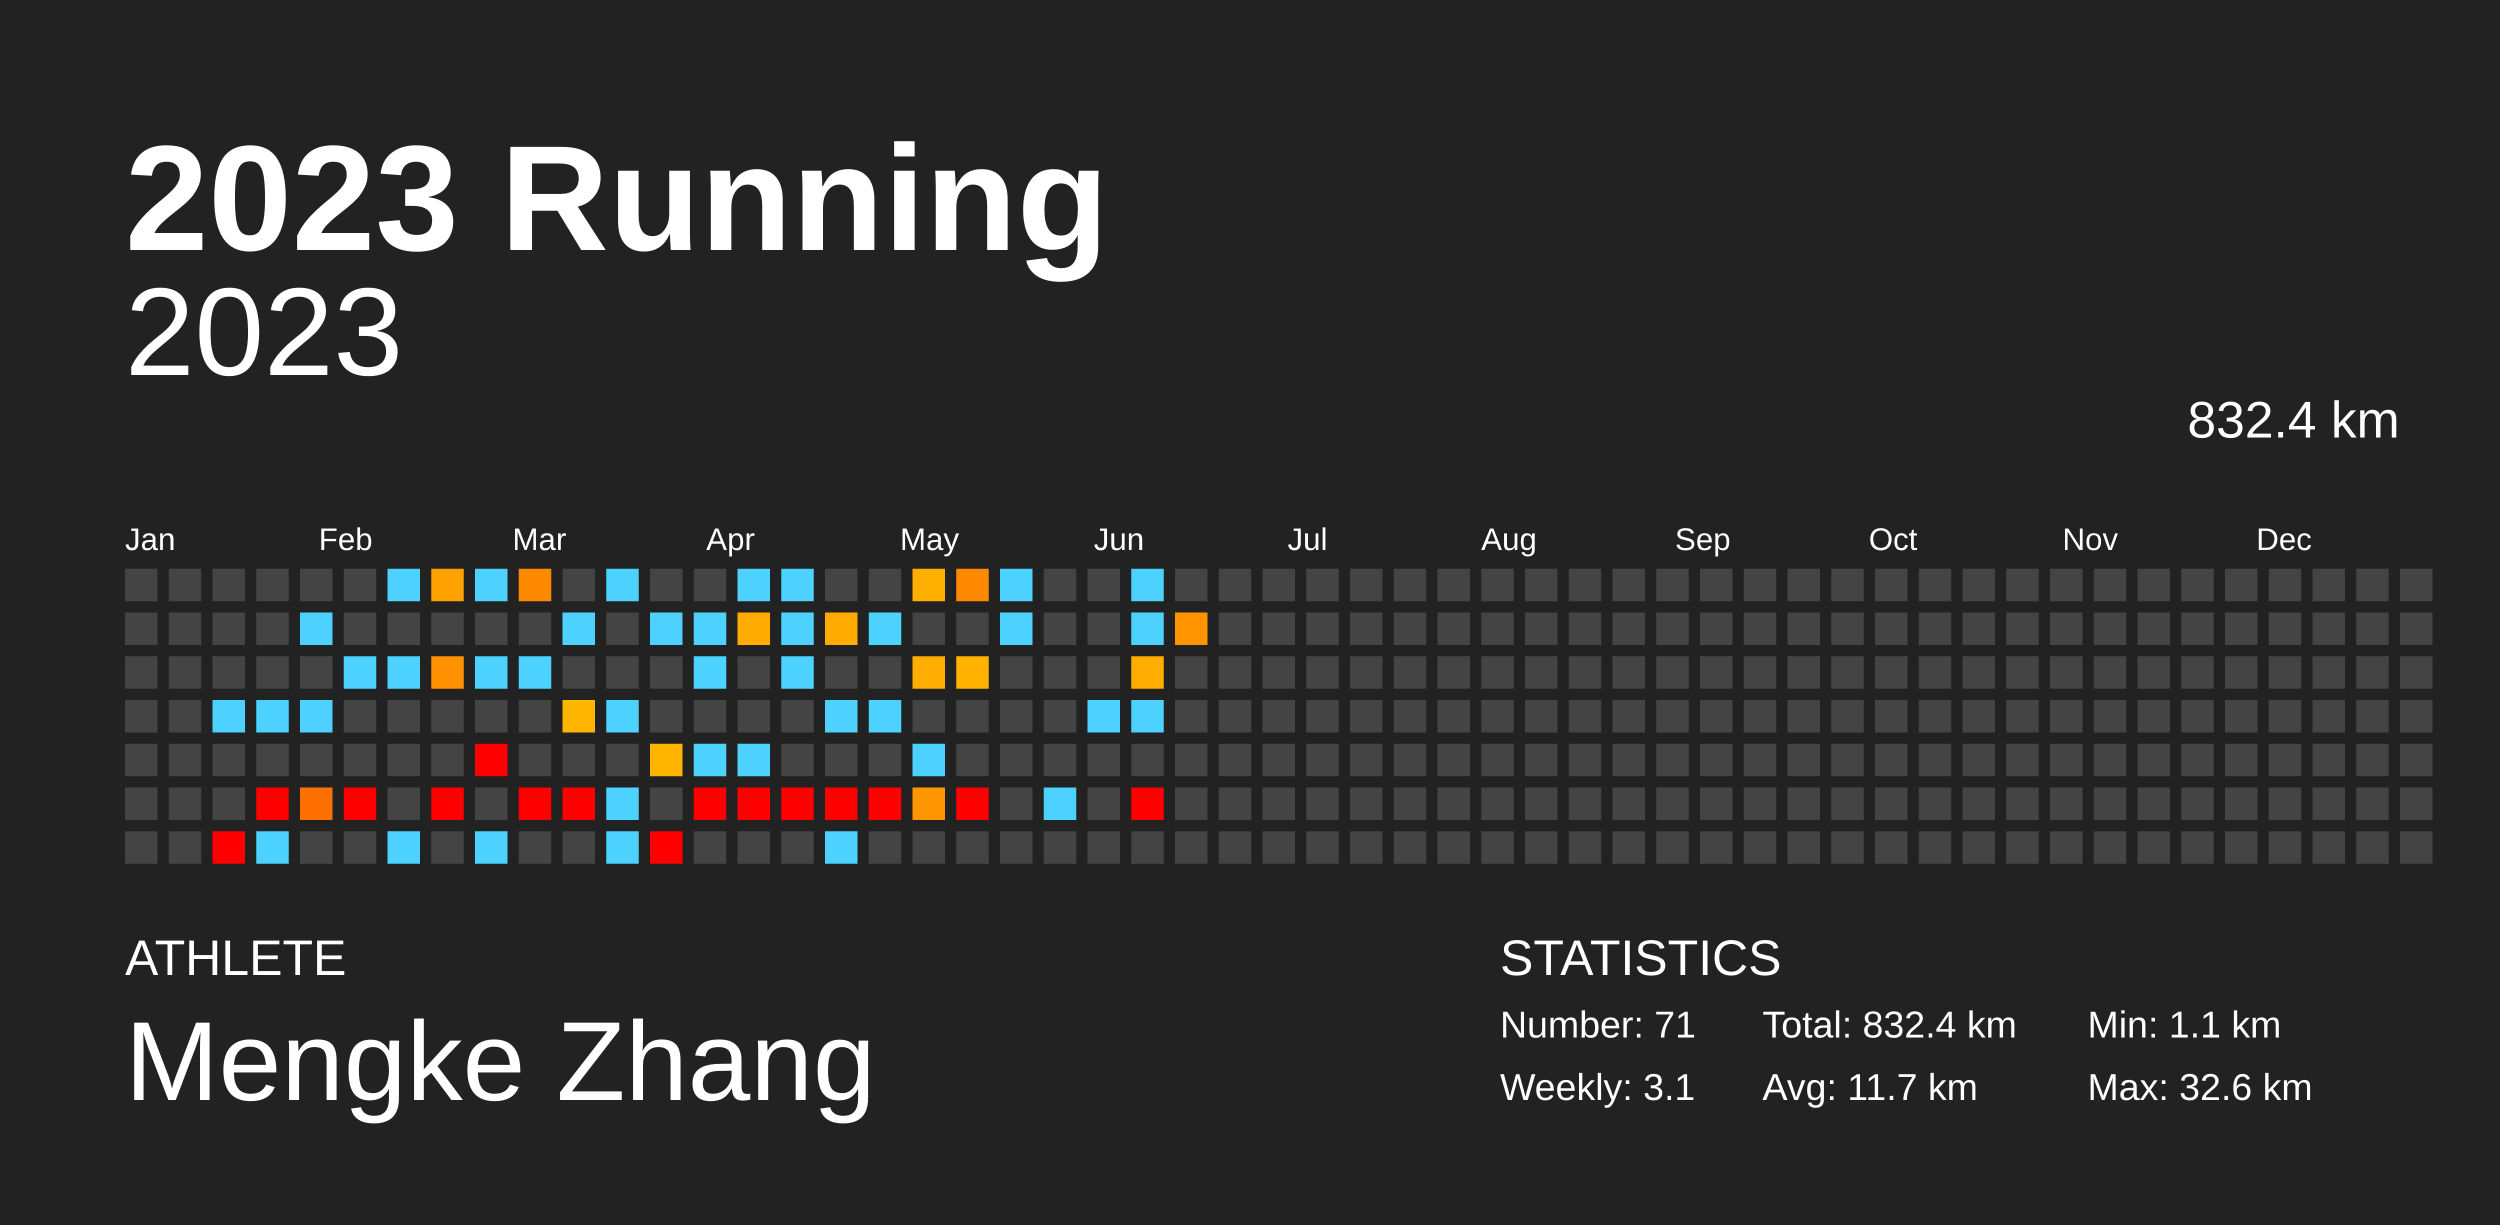
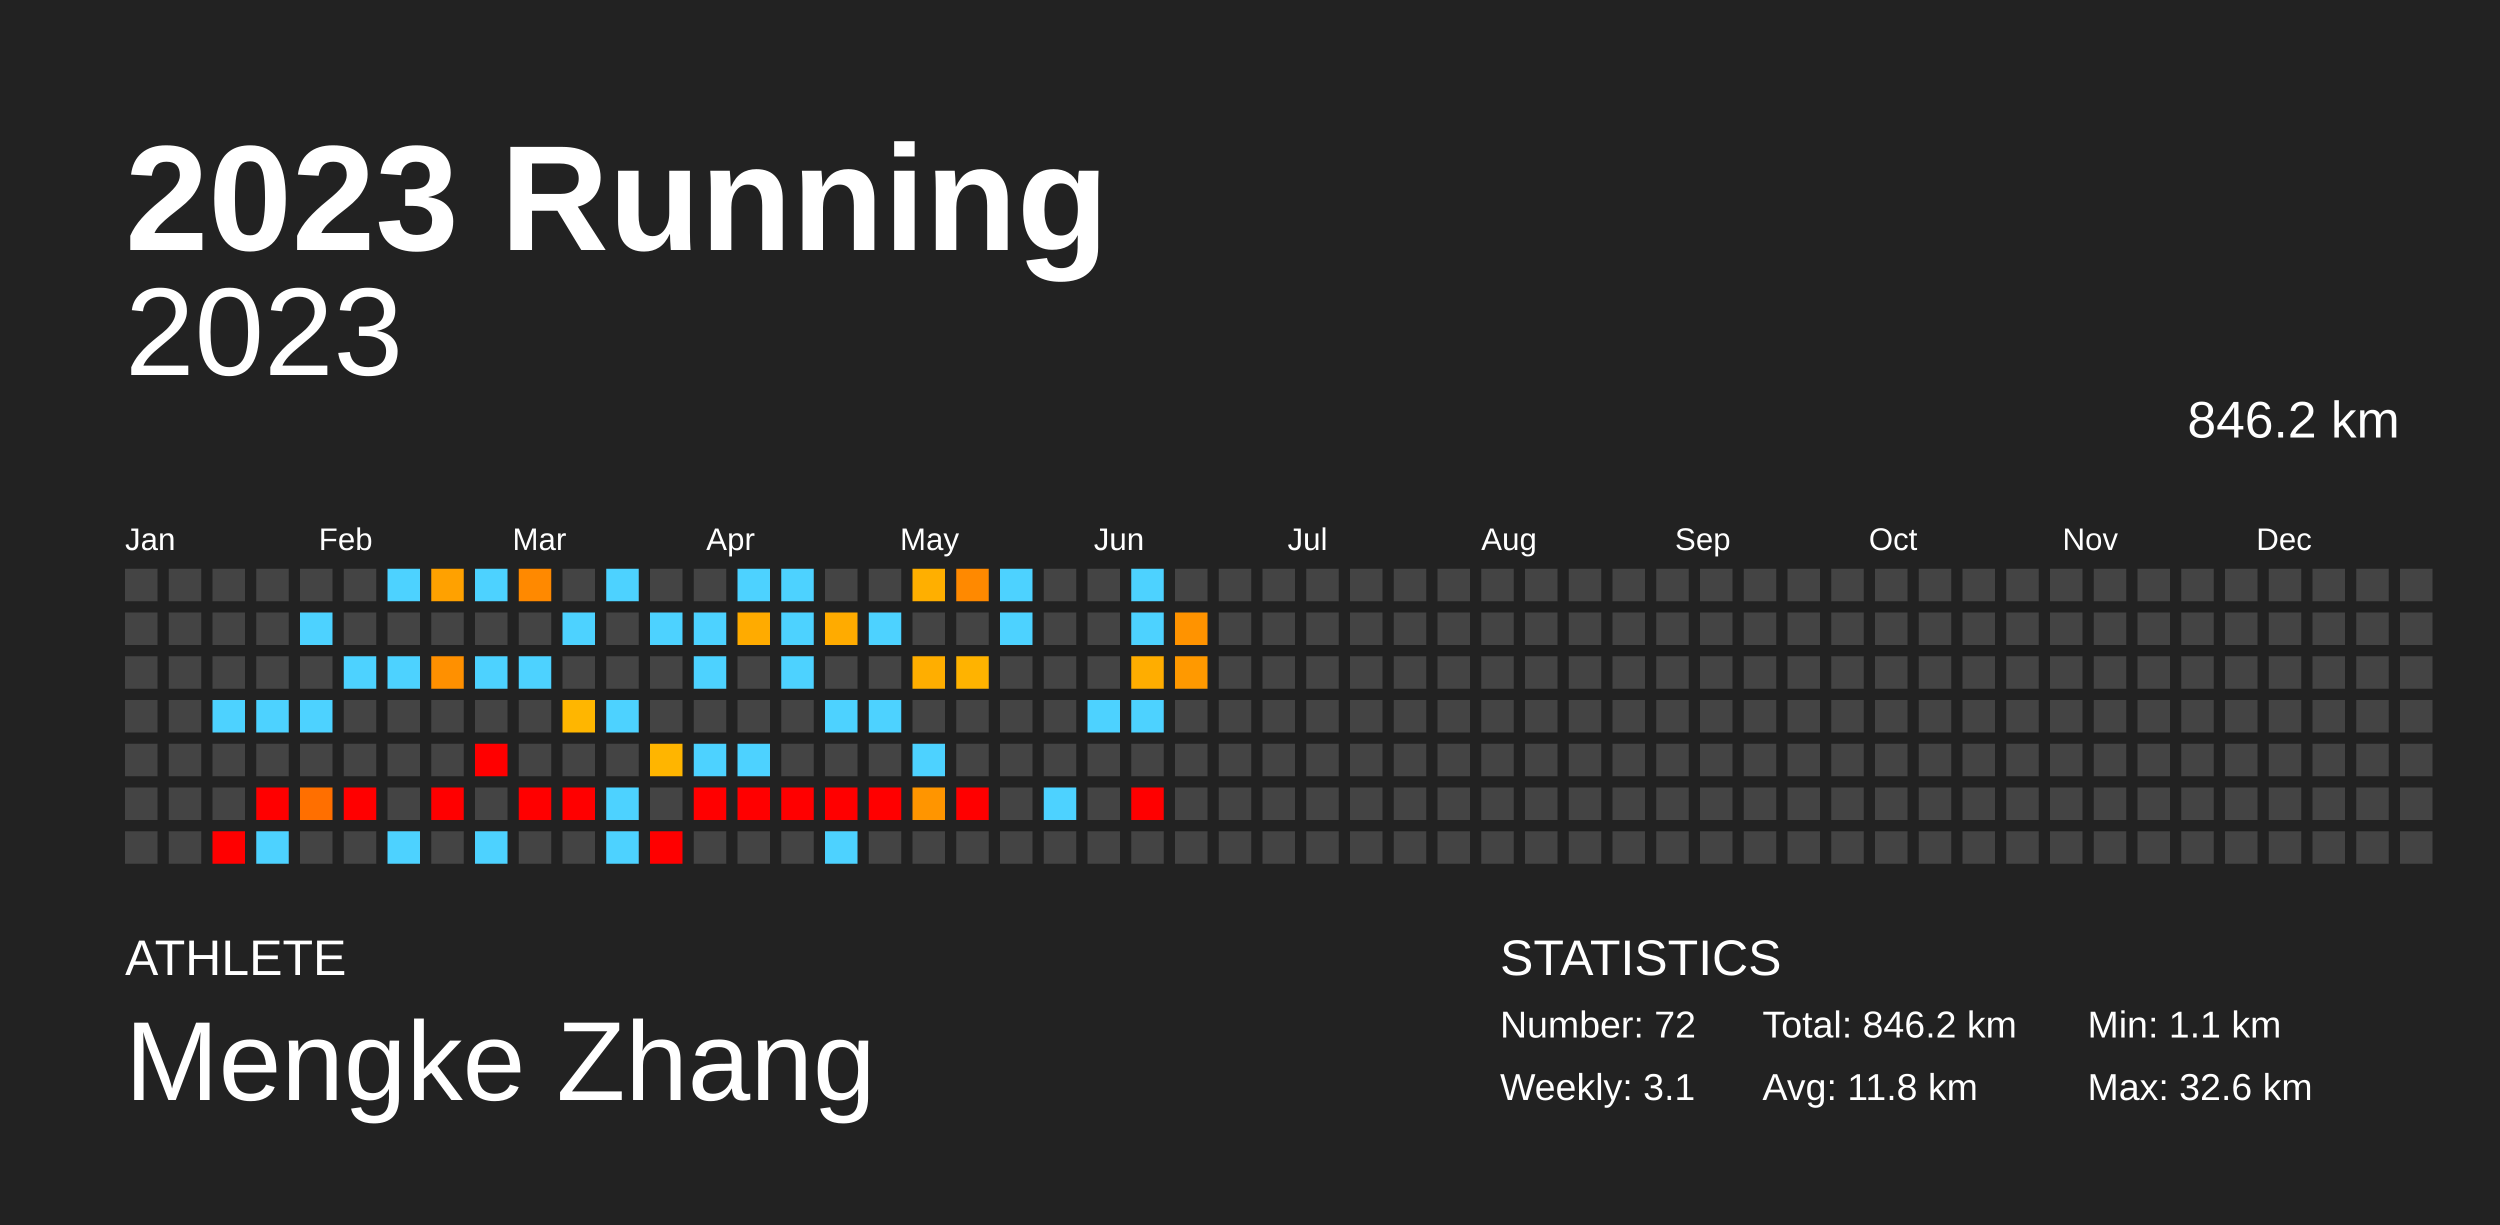
<svg xmlns="http://www.w3.org/2000/svg" baseProfile="full" height="98mm" version="1.1" viewBox="0,0,200,98" width="200mm">
  <defs />
  <rect fill="#222222" height="98" width="200" x="0" y="0" />
  <text fill="#FFFFFF" style="font-size:12px; font-family:Arial; font-weight:bold;" x="10" y="20">2023 Running</text>
  <text fill="#FFFFFF" style="font-size:4px; font-family:Arial" x="10" y="78">ATHLETE</text>
  <text fill="#FFFFFF" style="font-size:9px; font-family:Arial" x="10" y="88">Mengke Zhang</text>
  <text fill="#FFFFFF" style="font-size:4px; font-family:Arial" x="120" y="78">STATISTICS</text>
-   <text fill="#FFFFFF" style="font-size:3px; font-family:Arial" x="120" y="83">Number: 71</text>
+   <text fill="#FFFFFF" style="font-size:3px; font-family:Arial" x="120" y="83">Number: 72</text>
  <text fill="#FFFFFF" style="font-size:3px; font-family:Arial" x="120" y="88">Weekly: 3.1</text>
-   <text fill="#FFFFFF" style="font-size:3px; font-family:Arial" x="141" y="83">Total: 832.4 km</text>
-   <text fill="#FFFFFF" style="font-size:3px; font-family:Arial" x="141" y="88">Avg: 11.7 km</text>
+   <text fill="#FFFFFF" style="font-size:3px; font-family:Arial" x="141" y="83">Total: 846.2 km</text>
+   <text fill="#FFFFFF" style="font-size:3px; font-family:Arial" x="141" y="88">Avg: 11.8 km</text>
  <text fill="#FFFFFF" style="font-size:3px; font-family:Arial" x="167" y="83">Min: 1.1 km</text>
  <text fill="#FFFFFF" style="font-size:3px; font-family:Arial" x="167" y="88">Max: 32.6 km</text>
  <text alignment-baseline="hanging" fill="#FFFFFF" style="font-size:10.0px; font-family:Arial;" x="10" y="30">2023</text>
-   <text alignment-baseline="hanging" fill="#FFFFFF" style="font-size:4.125px; font-family:Arial;" x="175" y="35">832.4 km</text>
+   <text alignment-baseline="hanging" fill="#FFFFFF" style="font-size:4.125px; font-family:Arial;" x="175" y="35">846.2 km</text>
  <text fill="#FFFFFF" style="font-size:2.5px; font-family:Arial" x="10.0" y="44">Jan</text>
  <text fill="#FFFFFF" style="font-size:2.5px; font-family:Arial" x="25.5" y="44">Feb</text>
  <text fill="#FFFFFF" style="font-size:2.5px; font-family:Arial" x="41.0" y="44">Mar</text>
  <text fill="#FFFFFF" style="font-size:2.5px; font-family:Arial" x="56.5" y="44">Apr</text>
  <text fill="#FFFFFF" style="font-size:2.5px; font-family:Arial" x="72.0" y="44">May</text>
  <text fill="#FFFFFF" style="font-size:2.5px; font-family:Arial" x="87.5" y="44">Jun</text>
  <text fill="#FFFFFF" style="font-size:2.5px; font-family:Arial" x="103.0" y="44">Jul</text>
  <text fill="#FFFFFF" style="font-size:2.5px; font-family:Arial" x="118.5" y="44">Aug</text>
  <text fill="#FFFFFF" style="font-size:2.5px; font-family:Arial" x="134.0" y="44">Sep</text>
  <text fill="#FFFFFF" style="font-size:2.5px; font-family:Arial" x="149.5" y="44">Oct</text>
  <text fill="#FFFFFF" style="font-size:2.5px; font-family:Arial" x="165.0" y="44">Nov</text>
  <text fill="#FFFFFF" style="font-size:2.5px; font-family:Arial" x="180.5" y="44">Dec</text>
  <rect fill="#444444" height="2.6" width="2.6" x="10.0" y="45.5" />
  <rect fill="#444444" height="2.6" width="2.6" x="10.0" y="49.0" />
  <rect fill="#444444" height="2.6" width="2.6" x="10.0" y="52.5" />
  <rect fill="#444444" height="2.6" width="2.6" x="10.0" y="56.0" />
  <rect fill="#444444" height="2.6" width="2.6" x="10.0" y="59.5" />
  <rect fill="#444444" height="2.6" width="2.6" x="10.0" y="63.0" />
  <rect fill="#444444" height="2.6" width="2.6" x="10.0" y="66.5" />
  <rect fill="#444444" height="2.6" width="2.6" x="13.5" y="45.5" />
  <rect fill="#444444" height="2.6" width="2.6" x="13.5" y="49.0" />
  <rect fill="#444444" height="2.6" width="2.6" x="13.5" y="52.5" />
  <rect fill="#444444" height="2.6" width="2.6" x="13.5" y="56.0" />
  <rect fill="#444444" height="2.6" width="2.6" x="13.5" y="59.5" />
  <rect fill="#444444" height="2.6" width="2.6" x="13.5" y="63.0" />
  <rect fill="#444444" height="2.6" width="2.6" x="13.5" y="66.5" />
  <rect fill="#444444" height="2.6" width="2.6" x="17.0" y="45.5" />
  <rect fill="#444444" height="2.6" width="2.6" x="17.0" y="49.0" />
  <rect fill="#444444" height="2.6" width="2.6" x="17.0" y="52.5" />
  <rect fill="#4dd2ff" height="2.6" width="2.6" x="17.0" y="56.0" />
  <rect fill="#444444" height="2.6" width="2.6" x="17.0" y="59.5" />
  <rect fill="#444444" height="2.6" width="2.6" x="17.0" y="63.0" />
  <rect fill="red" height="2.6" width="2.6" x="17.0" y="66.5" />
  <rect fill="#444444" height="2.6" width="2.6" x="20.5" y="45.5" />
  <rect fill="#444444" height="2.6" width="2.6" x="20.5" y="49.0" />
  <rect fill="#444444" height="2.6" width="2.6" x="20.5" y="52.5" />
  <rect fill="#4dd2ff" height="2.6" width="2.6" x="20.5" y="56.0" />
  <rect fill="#444444" height="2.6" width="2.6" x="20.5" y="59.5" />
  <rect fill="red" height="2.6" width="2.6" x="20.5" y="63.0" />
  <rect fill="#4dd2ff" height="2.6" width="2.6" x="20.5" y="66.5" />
  <rect fill="#444444" height="2.6" width="2.6" x="24.0" y="45.5" />
  <rect fill="#4dd2ff" height="2.6" width="2.6" x="24.0" y="49.0" />
  <rect fill="#444444" height="2.6" width="2.6" x="24.0" y="52.5" />
  <rect fill="#4dd2ff" height="2.6" width="2.6" x="24.0" y="56.0" />
  <rect fill="#444444" height="2.6" width="2.6" x="24.0" y="59.5" />
  <rect fill="#ff6f00" height="2.6" width="2.6" x="24.0" y="63.0" />
  <rect fill="#444444" height="2.6" width="2.6" x="24.0" y="66.5" />
  <rect fill="#444444" height="2.6" width="2.6" x="27.5" y="45.5" />
  <rect fill="#444444" height="2.6" width="2.6" x="27.5" y="49.0" />
  <rect fill="#4dd2ff" height="2.6" width="2.6" x="27.5" y="52.5" />
  <rect fill="#444444" height="2.6" width="2.6" x="27.5" y="56.0" />
  <rect fill="#444444" height="2.6" width="2.6" x="27.5" y="59.5" />
  <rect fill="red" height="2.6" width="2.6" x="27.5" y="63.0" />
  <rect fill="#444444" height="2.6" width="2.6" x="27.5" y="66.5" />
  <rect fill="#4dd2ff" height="2.6" width="2.6" x="31.0" y="45.5" />
  <rect fill="#444444" height="2.6" width="2.6" x="31.0" y="49.0" />
  <rect fill="#4dd2ff" height="2.6" width="2.6" x="31.0" y="52.5" />
  <rect fill="#444444" height="2.6" width="2.6" x="31.0" y="56.0" />
  <rect fill="#444444" height="2.6" width="2.6" x="31.0" y="59.5" />
  <rect fill="#444444" height="2.6" width="2.6" x="31.0" y="63.0" />
  <rect fill="#4dd2ff" height="2.6" width="2.6" x="31.0" y="66.5" />
  <rect fill="#ffa100" height="2.6" width="2.6" x="34.5" y="45.5" />
  <rect fill="#444444" height="2.6" width="2.6" x="34.5" y="49.0" />
  <rect fill="#ff9000" height="2.6" width="2.6" x="34.5" y="52.5" />
  <rect fill="#444444" height="2.6" width="2.6" x="34.5" y="56.0" />
  <rect fill="#444444" height="2.6" width="2.6" x="34.5" y="59.5" />
  <rect fill="red" height="2.6" width="2.6" x="34.5" y="63.0" />
  <rect fill="#444444" height="2.6" width="2.6" x="34.5" y="66.5" />
  <rect fill="#4dd2ff" height="2.6" width="2.6" x="38.0" y="45.5" />
  <rect fill="#444444" height="2.6" width="2.6" x="38.0" y="49.0" />
  <rect fill="#4dd2ff" height="2.6" width="2.6" x="38.0" y="52.5" />
  <rect fill="#444444" height="2.6" width="2.6" x="38.0" y="56.0" />
  <rect fill="red" height="2.6" width="2.6" x="38.0" y="59.5" />
  <rect fill="#444444" height="2.6" width="2.6" x="38.0" y="63.0" />
  <rect fill="#4dd2ff" height="2.6" width="2.6" x="38.0" y="66.5" />
  <rect fill="#ff8900" height="2.6" width="2.6" x="41.5" y="45.5" />
  <rect fill="#444444" height="2.6" width="2.6" x="41.5" y="49.0" />
  <rect fill="#4dd2ff" height="2.6" width="2.6" x="41.5" y="52.5" />
  <rect fill="#444444" height="2.6" width="2.6" x="41.5" y="56.0" />
  <rect fill="#444444" height="2.6" width="2.6" x="41.5" y="59.5" />
  <rect fill="red" height="2.6" width="2.6" x="41.5" y="63.0" />
  <rect fill="#444444" height="2.6" width="2.6" x="41.5" y="66.5" />
  <rect fill="#444444" height="2.6" width="2.6" x="45.0" y="45.5" />
  <rect fill="#4dd2ff" height="2.6" width="2.6" x="45.0" y="49.0" />
  <rect fill="#444444" height="2.6" width="2.6" x="45.0" y="52.5" />
  <rect fill="#ffb600" height="2.6" width="2.6" x="45.0" y="56.0" />
  <rect fill="#444444" height="2.6" width="2.6" x="45.0" y="59.5" />
  <rect fill="red" height="2.6" width="2.6" x="45.0" y="63.0" />
  <rect fill="#444444" height="2.6" width="2.6" x="45.0" y="66.5" />
  <rect fill="#4dd2ff" height="2.6" width="2.6" x="48.5" y="45.5" />
  <rect fill="#444444" height="2.6" width="2.6" x="48.5" y="49.0" />
  <rect fill="#444444" height="2.6" width="2.6" x="48.5" y="52.5" />
  <rect fill="#4dd2ff" height="2.6" width="2.6" x="48.5" y="56.0" />
  <rect fill="#444444" height="2.6" width="2.6" x="48.5" y="59.5" />
  <rect fill="#4dd2ff" height="2.6" width="2.6" x="48.5" y="63.0" />
  <rect fill="#4dd2ff" height="2.6" width="2.6" x="48.5" y="66.5" />
  <rect fill="#444444" height="2.6" width="2.6" x="52.0" y="45.5" />
  <rect fill="#4dd2ff" height="2.6" width="2.6" x="52.0" y="49.0" />
  <rect fill="#444444" height="2.6" width="2.6" x="52.0" y="52.5" />
  <rect fill="#444444" height="2.6" width="2.6" x="52.0" y="56.0" />
  <rect fill="#ffb500" height="2.6" width="2.6" x="52.0" y="59.5" />
  <rect fill="#444444" height="2.6" width="2.6" x="52.0" y="63.0" />
  <rect fill="red" height="2.6" width="2.6" x="52.0" y="66.5" />
  <rect fill="#444444" height="2.6" width="2.6" x="55.5" y="45.5" />
  <rect fill="#4dd2ff" height="2.6" width="2.6" x="55.5" y="49.0" />
  <rect fill="#4dd2ff" height="2.6" width="2.6" x="55.5" y="52.5" />
  <rect fill="#444444" height="2.6" width="2.6" x="55.5" y="56.0" />
  <rect fill="#4dd2ff" height="2.6" width="2.6" x="55.5" y="59.5" />
  <rect fill="red" height="2.6" width="2.6" x="55.5" y="63.0" />
  <rect fill="#444444" height="2.6" width="2.6" x="55.5" y="66.5" />
  <rect fill="#4dd2ff" height="2.6" width="2.6" x="59.0" y="45.5" />
  <rect fill="#ffab00" height="2.6" width="2.6" x="59.0" y="49.0" />
  <rect fill="#444444" height="2.6" width="2.6" x="59.0" y="52.5" />
  <rect fill="#444444" height="2.6" width="2.6" x="59.0" y="56.0" />
  <rect fill="#4dd2ff" height="2.6" width="2.6" x="59.0" y="59.5" />
  <rect fill="red" height="2.6" width="2.6" x="59.0" y="63.0" />
  <rect fill="#444444" height="2.6" width="2.6" x="59.0" y="66.5" />
  <rect fill="#4dd2ff" height="2.6" width="2.6" x="62.5" y="45.5" />
  <rect fill="#4dd2ff" height="2.6" width="2.6" x="62.5" y="49.0" />
  <rect fill="#4dd2ff" height="2.6" width="2.6" x="62.5" y="52.5" />
  <rect fill="#444444" height="2.6" width="2.6" x="62.5" y="56.0" />
  <rect fill="#444444" height="2.6" width="2.6" x="62.5" y="59.5" />
  <rect fill="red" height="2.6" width="2.6" x="62.5" y="63.0" />
  <rect fill="#444444" height="2.6" width="2.6" x="62.5" y="66.5" />
  <rect fill="#444444" height="2.6" width="2.6" x="66.0" y="45.5" />
  <rect fill="#ffab00" height="2.6" width="2.6" x="66.0" y="49.0" />
  <rect fill="#444444" height="2.6" width="2.6" x="66.0" y="52.5" />
  <rect fill="#4dd2ff" height="2.6" width="2.6" x="66.0" y="56.0" />
  <rect fill="#444444" height="2.6" width="2.6" x="66.0" y="59.5" />
  <rect fill="red" height="2.6" width="2.6" x="66.0" y="63.0" />
  <rect fill="#4dd2ff" height="2.6" width="2.6" x="66.0" y="66.5" />
  <rect fill="#444444" height="2.6" width="2.6" x="69.5" y="45.5" />
  <rect fill="#4dd2ff" height="2.6" width="2.6" x="69.5" y="49.0" />
  <rect fill="#444444" height="2.6" width="2.6" x="69.5" y="52.5" />
  <rect fill="#4dd2ff" height="2.6" width="2.6" x="69.5" y="56.0" />
  <rect fill="#444444" height="2.6" width="2.6" x="69.5" y="59.5" />
  <rect fill="red" height="2.6" width="2.6" x="69.5" y="63.0" />
  <rect fill="#444444" height="2.6" width="2.6" x="69.5" y="66.5" />
  <rect fill="#ffaf00" height="2.6" width="2.6" x="73.0" y="45.5" />
  <rect fill="#444444" height="2.6" width="2.6" x="73.0" y="49.0" />
  <rect fill="#ffae00" height="2.6" width="2.6" x="73.0" y="52.5" />
  <rect fill="#444444" height="2.6" width="2.6" x="73.0" y="56.0" />
  <rect fill="#4dd2ff" height="2.6" width="2.6" x="73.0" y="59.5" />
  <rect fill="#ff9500" height="2.6" width="2.6" x="73.0" y="63.0" />
  <rect fill="#444444" height="2.6" width="2.6" x="73.0" y="66.5" />
  <rect fill="#ff8900" height="2.6" width="2.6" x="76.5" y="45.5" />
  <rect fill="#444444" height="2.6" width="2.6" x="76.5" y="49.0" />
  <rect fill="#ffb300" height="2.6" width="2.6" x="76.5" y="52.5" />
  <rect fill="#444444" height="2.6" width="2.6" x="76.5" y="56.0" />
  <rect fill="#444444" height="2.6" width="2.6" x="76.5" y="59.5" />
  <rect fill="red" height="2.6" width="2.6" x="76.5" y="63.0" />
  <rect fill="#444444" height="2.6" width="2.6" x="76.5" y="66.5" />
  <rect fill="#4dd2ff" height="2.6" width="2.6" x="80.0" y="45.5" />
  <rect fill="#4dd2ff" height="2.6" width="2.6" x="80.0" y="49.0" />
  <rect fill="#444444" height="2.6" width="2.6" x="80.0" y="52.5" />
  <rect fill="#444444" height="2.6" width="2.6" x="80.0" y="56.0" />
  <rect fill="#444444" height="2.6" width="2.6" x="80.0" y="59.5" />
  <rect fill="#444444" height="2.6" width="2.6" x="80.0" y="63.0" />
  <rect fill="#444444" height="2.6" width="2.6" x="80.0" y="66.5" />
  <rect fill="#444444" height="2.6" width="2.6" x="83.5" y="45.5" />
  <rect fill="#444444" height="2.6" width="2.6" x="83.5" y="49.0" />
  <rect fill="#444444" height="2.6" width="2.6" x="83.5" y="52.5" />
  <rect fill="#444444" height="2.6" width="2.6" x="83.5" y="56.0" />
  <rect fill="#444444" height="2.6" width="2.6" x="83.5" y="59.5" />
  <rect fill="#4dd2ff" height="2.6" width="2.6" x="83.5" y="63.0" />
  <rect fill="#444444" height="2.6" width="2.6" x="83.5" y="66.5" />
  <rect fill="#444444" height="2.6" width="2.6" x="87.0" y="45.5" />
  <rect fill="#444444" height="2.6" width="2.6" x="87.0" y="49.0" />
  <rect fill="#444444" height="2.6" width="2.6" x="87.0" y="52.5" />
  <rect fill="#4dd2ff" height="2.6" width="2.6" x="87.0" y="56.0" />
  <rect fill="#444444" height="2.6" width="2.6" x="87.0" y="59.5" />
  <rect fill="#444444" height="2.6" width="2.6" x="87.0" y="63.0" />
  <rect fill="#444444" height="2.6" width="2.6" x="87.0" y="66.5" />
  <rect fill="#4dd2ff" height="2.6" width="2.6" x="90.5" y="45.5" />
  <rect fill="#4dd2ff" height="2.6" width="2.6" x="90.5" y="49.0" />
  <rect fill="#ffad00" height="2.6" width="2.6" x="90.5" y="52.5" />
  <rect fill="#4dd2ff" height="2.6" width="2.6" x="90.5" y="56.0" />
  <rect fill="#444444" height="2.6" width="2.6" x="90.5" y="59.5" />
  <rect fill="red" height="2.6" width="2.6" x="90.5" y="63.0" />
  <rect fill="#444444" height="2.6" width="2.6" x="90.5" y="66.5" />
  <rect fill="#444444" height="2.6" width="2.6" x="94.0" y="45.5" />
  <rect fill="#ff9300" height="2.6" width="2.6" x="94.0" y="49.0" />
-   <rect fill="#444444" height="2.6" width="2.6" x="94.0" y="52.5" />
+   <rect fill="#ff9900" height="2.6" width="2.6" x="94.0" y="52.5" />
  <rect fill="#444444" height="2.6" width="2.6" x="94.0" y="56.0" />
  <rect fill="#444444" height="2.6" width="2.6" x="94.0" y="59.5" />
  <rect fill="#444444" height="2.6" width="2.6" x="94.0" y="63.0" />
  <rect fill="#444444" height="2.6" width="2.6" x="94.0" y="66.5" />
  <rect fill="#444444" height="2.6" width="2.6" x="97.5" y="45.5" />
  <rect fill="#444444" height="2.6" width="2.6" x="97.5" y="49.0" />
  <rect fill="#444444" height="2.6" width="2.6" x="97.5" y="52.5" />
  <rect fill="#444444" height="2.6" width="2.6" x="97.5" y="56.0" />
  <rect fill="#444444" height="2.6" width="2.6" x="97.5" y="59.5" />
  <rect fill="#444444" height="2.6" width="2.6" x="97.5" y="63.0" />
  <rect fill="#444444" height="2.6" width="2.6" x="97.5" y="66.5" />
  <rect fill="#444444" height="2.6" width="2.6" x="101.0" y="45.5" />
  <rect fill="#444444" height="2.6" width="2.6" x="101.0" y="49.0" />
  <rect fill="#444444" height="2.6" width="2.6" x="101.0" y="52.5" />
  <rect fill="#444444" height="2.6" width="2.6" x="101.0" y="56.0" />
  <rect fill="#444444" height="2.6" width="2.6" x="101.0" y="59.5" />
  <rect fill="#444444" height="2.6" width="2.6" x="101.0" y="63.0" />
  <rect fill="#444444" height="2.6" width="2.6" x="101.0" y="66.5" />
  <rect fill="#444444" height="2.6" width="2.6" x="104.5" y="45.5" />
  <rect fill="#444444" height="2.6" width="2.6" x="104.5" y="49.0" />
  <rect fill="#444444" height="2.6" width="2.6" x="104.5" y="52.5" />
  <rect fill="#444444" height="2.6" width="2.6" x="104.5" y="56.0" />
  <rect fill="#444444" height="2.6" width="2.6" x="104.5" y="59.5" />
  <rect fill="#444444" height="2.6" width="2.6" x="104.5" y="63.0" />
  <rect fill="#444444" height="2.6" width="2.6" x="104.5" y="66.5" />
  <rect fill="#444444" height="2.6" width="2.6" x="108.0" y="45.5" />
  <rect fill="#444444" height="2.6" width="2.6" x="108.0" y="49.0" />
  <rect fill="#444444" height="2.6" width="2.6" x="108.0" y="52.5" />
  <rect fill="#444444" height="2.6" width="2.6" x="108.0" y="56.0" />
  <rect fill="#444444" height="2.6" width="2.6" x="108.0" y="59.5" />
  <rect fill="#444444" height="2.6" width="2.6" x="108.0" y="63.0" />
  <rect fill="#444444" height="2.6" width="2.6" x="108.0" y="66.5" />
  <rect fill="#444444" height="2.6" width="2.6" x="111.5" y="45.5" />
  <rect fill="#444444" height="2.6" width="2.6" x="111.5" y="49.0" />
  <rect fill="#444444" height="2.6" width="2.6" x="111.5" y="52.5" />
  <rect fill="#444444" height="2.6" width="2.6" x="111.5" y="56.0" />
  <rect fill="#444444" height="2.6" width="2.6" x="111.5" y="59.5" />
  <rect fill="#444444" height="2.6" width="2.6" x="111.5" y="63.0" />
  <rect fill="#444444" height="2.6" width="2.6" x="111.5" y="66.5" />
  <rect fill="#444444" height="2.6" width="2.6" x="115.0" y="45.5" />
  <rect fill="#444444" height="2.6" width="2.6" x="115.0" y="49.0" />
  <rect fill="#444444" height="2.6" width="2.6" x="115.0" y="52.5" />
  <rect fill="#444444" height="2.6" width="2.6" x="115.0" y="56.0" />
  <rect fill="#444444" height="2.6" width="2.6" x="115.0" y="59.5" />
  <rect fill="#444444" height="2.6" width="2.6" x="115.0" y="63.0" />
  <rect fill="#444444" height="2.6" width="2.6" x="115.0" y="66.5" />
  <rect fill="#444444" height="2.6" width="2.6" x="118.5" y="45.5" />
  <rect fill="#444444" height="2.6" width="2.6" x="118.5" y="49.0" />
  <rect fill="#444444" height="2.6" width="2.6" x="118.5" y="52.5" />
  <rect fill="#444444" height="2.6" width="2.6" x="118.5" y="56.0" />
  <rect fill="#444444" height="2.6" width="2.6" x="118.5" y="59.5" />
  <rect fill="#444444" height="2.6" width="2.6" x="118.5" y="63.0" />
  <rect fill="#444444" height="2.6" width="2.6" x="118.5" y="66.5" />
  <rect fill="#444444" height="2.6" width="2.6" x="122.0" y="45.5" />
  <rect fill="#444444" height="2.6" width="2.6" x="122.0" y="49.0" />
  <rect fill="#444444" height="2.6" width="2.6" x="122.0" y="52.5" />
  <rect fill="#444444" height="2.6" width="2.6" x="122.0" y="56.0" />
  <rect fill="#444444" height="2.6" width="2.6" x="122.0" y="59.5" />
  <rect fill="#444444" height="2.6" width="2.6" x="122.0" y="63.0" />
  <rect fill="#444444" height="2.6" width="2.6" x="122.0" y="66.5" />
  <rect fill="#444444" height="2.6" width="2.6" x="125.5" y="45.5" />
  <rect fill="#444444" height="2.6" width="2.6" x="125.5" y="49.0" />
  <rect fill="#444444" height="2.6" width="2.6" x="125.5" y="52.5" />
  <rect fill="#444444" height="2.6" width="2.6" x="125.5" y="56.0" />
  <rect fill="#444444" height="2.6" width="2.6" x="125.5" y="59.5" />
  <rect fill="#444444" height="2.6" width="2.6" x="125.5" y="63.0" />
  <rect fill="#444444" height="2.6" width="2.6" x="125.5" y="66.5" />
  <rect fill="#444444" height="2.6" width="2.6" x="129.0" y="45.5" />
  <rect fill="#444444" height="2.6" width="2.6" x="129.0" y="49.0" />
  <rect fill="#444444" height="2.6" width="2.6" x="129.0" y="52.5" />
  <rect fill="#444444" height="2.6" width="2.6" x="129.0" y="56.0" />
  <rect fill="#444444" height="2.6" width="2.6" x="129.0" y="59.5" />
  <rect fill="#444444" height="2.6" width="2.6" x="129.0" y="63.0" />
  <rect fill="#444444" height="2.6" width="2.6" x="129.0" y="66.5" />
  <rect fill="#444444" height="2.6" width="2.6" x="132.5" y="45.5" />
  <rect fill="#444444" height="2.6" width="2.6" x="132.5" y="49.0" />
  <rect fill="#444444" height="2.6" width="2.6" x="132.5" y="52.5" />
  <rect fill="#444444" height="2.6" width="2.6" x="132.5" y="56.0" />
  <rect fill="#444444" height="2.6" width="2.6" x="132.5" y="59.5" />
  <rect fill="#444444" height="2.6" width="2.6" x="132.5" y="63.0" />
  <rect fill="#444444" height="2.6" width="2.6" x="132.5" y="66.5" />
  <rect fill="#444444" height="2.6" width="2.6" x="136.0" y="45.5" />
  <rect fill="#444444" height="2.6" width="2.6" x="136.0" y="49.0" />
  <rect fill="#444444" height="2.6" width="2.6" x="136.0" y="52.5" />
  <rect fill="#444444" height="2.6" width="2.6" x="136.0" y="56.0" />
  <rect fill="#444444" height="2.6" width="2.6" x="136.0" y="59.5" />
  <rect fill="#444444" height="2.6" width="2.6" x="136.0" y="63.0" />
  <rect fill="#444444" height="2.6" width="2.6" x="136.0" y="66.5" />
  <rect fill="#444444" height="2.6" width="2.6" x="139.5" y="45.5" />
  <rect fill="#444444" height="2.6" width="2.6" x="139.5" y="49.0" />
  <rect fill="#444444" height="2.6" width="2.6" x="139.5" y="52.5" />
  <rect fill="#444444" height="2.6" width="2.6" x="139.5" y="56.0" />
  <rect fill="#444444" height="2.6" width="2.6" x="139.5" y="59.5" />
  <rect fill="#444444" height="2.6" width="2.6" x="139.5" y="63.0" />
  <rect fill="#444444" height="2.6" width="2.6" x="139.5" y="66.5" />
  <rect fill="#444444" height="2.6" width="2.6" x="143.0" y="45.5" />
  <rect fill="#444444" height="2.6" width="2.6" x="143.0" y="49.0" />
  <rect fill="#444444" height="2.6" width="2.6" x="143.0" y="52.5" />
  <rect fill="#444444" height="2.6" width="2.6" x="143.0" y="56.0" />
  <rect fill="#444444" height="2.6" width="2.6" x="143.0" y="59.5" />
  <rect fill="#444444" height="2.6" width="2.6" x="143.0" y="63.0" />
  <rect fill="#444444" height="2.6" width="2.6" x="143.0" y="66.5" />
  <rect fill="#444444" height="2.6" width="2.6" x="146.5" y="45.5" />
  <rect fill="#444444" height="2.6" width="2.6" x="146.5" y="49.0" />
  <rect fill="#444444" height="2.6" width="2.6" x="146.5" y="52.5" />
  <rect fill="#444444" height="2.6" width="2.6" x="146.5" y="56.0" />
  <rect fill="#444444" height="2.6" width="2.6" x="146.5" y="59.5" />
  <rect fill="#444444" height="2.6" width="2.6" x="146.5" y="63.0" />
  <rect fill="#444444" height="2.6" width="2.6" x="146.5" y="66.5" />
  <rect fill="#444444" height="2.6" width="2.6" x="150.0" y="45.5" />
  <rect fill="#444444" height="2.6" width="2.6" x="150.0" y="49.0" />
  <rect fill="#444444" height="2.6" width="2.6" x="150.0" y="52.5" />
  <rect fill="#444444" height="2.6" width="2.6" x="150.0" y="56.0" />
  <rect fill="#444444" height="2.6" width="2.6" x="150.0" y="59.5" />
  <rect fill="#444444" height="2.6" width="2.6" x="150.0" y="63.0" />
  <rect fill="#444444" height="2.6" width="2.6" x="150.0" y="66.5" />
  <rect fill="#444444" height="2.6" width="2.6" x="153.5" y="45.5" />
  <rect fill="#444444" height="2.6" width="2.6" x="153.5" y="49.0" />
  <rect fill="#444444" height="2.6" width="2.6" x="153.5" y="52.5" />
  <rect fill="#444444" height="2.6" width="2.6" x="153.5" y="56.0" />
  <rect fill="#444444" height="2.6" width="2.6" x="153.5" y="59.5" />
  <rect fill="#444444" height="2.6" width="2.6" x="153.5" y="63.0" />
  <rect fill="#444444" height="2.6" width="2.6" x="153.5" y="66.5" />
  <rect fill="#444444" height="2.6" width="2.6" x="157.0" y="45.5" />
  <rect fill="#444444" height="2.6" width="2.6" x="157.0" y="49.0" />
  <rect fill="#444444" height="2.6" width="2.6" x="157.0" y="52.5" />
  <rect fill="#444444" height="2.6" width="2.6" x="157.0" y="56.0" />
  <rect fill="#444444" height="2.6" width="2.6" x="157.0" y="59.5" />
  <rect fill="#444444" height="2.6" width="2.6" x="157.0" y="63.0" />
  <rect fill="#444444" height="2.6" width="2.6" x="157.0" y="66.5" />
  <rect fill="#444444" height="2.6" width="2.6" x="160.5" y="45.5" />
  <rect fill="#444444" height="2.6" width="2.6" x="160.5" y="49.0" />
  <rect fill="#444444" height="2.6" width="2.6" x="160.5" y="52.5" />
  <rect fill="#444444" height="2.6" width="2.6" x="160.5" y="56.0" />
  <rect fill="#444444" height="2.6" width="2.6" x="160.5" y="59.5" />
  <rect fill="#444444" height="2.6" width="2.6" x="160.5" y="63.0" />
  <rect fill="#444444" height="2.6" width="2.6" x="160.5" y="66.5" />
  <rect fill="#444444" height="2.6" width="2.6" x="164.0" y="45.5" />
  <rect fill="#444444" height="2.6" width="2.6" x="164.0" y="49.0" />
  <rect fill="#444444" height="2.6" width="2.6" x="164.0" y="52.5" />
  <rect fill="#444444" height="2.6" width="2.6" x="164.0" y="56.0" />
  <rect fill="#444444" height="2.6" width="2.6" x="164.0" y="59.5" />
  <rect fill="#444444" height="2.6" width="2.6" x="164.0" y="63.0" />
  <rect fill="#444444" height="2.6" width="2.6" x="164.0" y="66.5" />
  <rect fill="#444444" height="2.6" width="2.6" x="167.5" y="45.5" />
  <rect fill="#444444" height="2.6" width="2.6" x="167.5" y="49.0" />
  <rect fill="#444444" height="2.6" width="2.6" x="167.5" y="52.5" />
  <rect fill="#444444" height="2.6" width="2.6" x="167.5" y="56.0" />
  <rect fill="#444444" height="2.6" width="2.6" x="167.5" y="59.5" />
  <rect fill="#444444" height="2.6" width="2.6" x="167.5" y="63.0" />
  <rect fill="#444444" height="2.6" width="2.6" x="167.5" y="66.5" />
  <rect fill="#444444" height="2.6" width="2.6" x="171.0" y="45.5" />
  <rect fill="#444444" height="2.6" width="2.6" x="171.0" y="49.0" />
  <rect fill="#444444" height="2.6" width="2.6" x="171.0" y="52.5" />
  <rect fill="#444444" height="2.6" width="2.6" x="171.0" y="56.0" />
  <rect fill="#444444" height="2.6" width="2.6" x="171.0" y="59.5" />
  <rect fill="#444444" height="2.6" width="2.6" x="171.0" y="63.0" />
  <rect fill="#444444" height="2.6" width="2.6" x="171.0" y="66.5" />
  <rect fill="#444444" height="2.6" width="2.6" x="174.5" y="45.5" />
  <rect fill="#444444" height="2.6" width="2.6" x="174.5" y="49.0" />
  <rect fill="#444444" height="2.6" width="2.6" x="174.5" y="52.5" />
  <rect fill="#444444" height="2.6" width="2.6" x="174.5" y="56.0" />
  <rect fill="#444444" height="2.6" width="2.6" x="174.5" y="59.5" />
  <rect fill="#444444" height="2.6" width="2.6" x="174.5" y="63.0" />
  <rect fill="#444444" height="2.6" width="2.6" x="174.5" y="66.5" />
  <rect fill="#444444" height="2.6" width="2.6" x="178.0" y="45.5" />
  <rect fill="#444444" height="2.6" width="2.6" x="178.0" y="49.0" />
  <rect fill="#444444" height="2.6" width="2.6" x="178.0" y="52.5" />
  <rect fill="#444444" height="2.6" width="2.6" x="178.0" y="56.0" />
  <rect fill="#444444" height="2.6" width="2.6" x="178.0" y="59.5" />
  <rect fill="#444444" height="2.6" width="2.6" x="178.0" y="63.0" />
  <rect fill="#444444" height="2.6" width="2.6" x="178.0" y="66.5" />
  <rect fill="#444444" height="2.6" width="2.6" x="181.5" y="45.5" />
  <rect fill="#444444" height="2.6" width="2.6" x="181.5" y="49.0" />
  <rect fill="#444444" height="2.6" width="2.6" x="181.5" y="52.5" />
  <rect fill="#444444" height="2.6" width="2.6" x="181.5" y="56.0" />
  <rect fill="#444444" height="2.6" width="2.6" x="181.5" y="59.5" />
  <rect fill="#444444" height="2.6" width="2.6" x="181.5" y="63.0" />
  <rect fill="#444444" height="2.6" width="2.6" x="181.5" y="66.5" />
  <rect fill="#444444" height="2.6" width="2.6" x="185.0" y="45.5" />
  <rect fill="#444444" height="2.6" width="2.6" x="185.0" y="49.0" />
  <rect fill="#444444" height="2.6" width="2.6" x="185.0" y="52.5" />
  <rect fill="#444444" height="2.6" width="2.6" x="185.0" y="56.0" />
  <rect fill="#444444" height="2.6" width="2.6" x="185.0" y="59.5" />
  <rect fill="#444444" height="2.6" width="2.6" x="185.0" y="63.0" />
  <rect fill="#444444" height="2.6" width="2.6" x="185.0" y="66.5" />
  <rect fill="#444444" height="2.6" width="2.6" x="188.5" y="45.5" />
  <rect fill="#444444" height="2.6" width="2.6" x="188.5" y="49.0" />
  <rect fill="#444444" height="2.6" width="2.6" x="188.5" y="52.5" />
  <rect fill="#444444" height="2.6" width="2.6" x="188.5" y="56.0" />
  <rect fill="#444444" height="2.6" width="2.6" x="188.5" y="59.5" />
  <rect fill="#444444" height="2.6" width="2.6" x="188.5" y="63.0" />
  <rect fill="#444444" height="2.6" width="2.6" x="188.5" y="66.5" />
  <rect fill="#444444" height="2.6" width="2.6" x="192.0" y="45.5" />
  <rect fill="#444444" height="2.6" width="2.6" x="192.0" y="49.0" />
  <rect fill="#444444" height="2.6" width="2.6" x="192.0" y="52.5" />
  <rect fill="#444444" height="2.6" width="2.6" x="192.0" y="56.0" />
  <rect fill="#444444" height="2.6" width="2.6" x="192.0" y="59.5" />
  <rect fill="#444444" height="2.6" width="2.6" x="192.0" y="63.0" />
  <rect fill="#444444" height="2.6" width="2.6" x="192.0" y="66.5" />
</svg>
